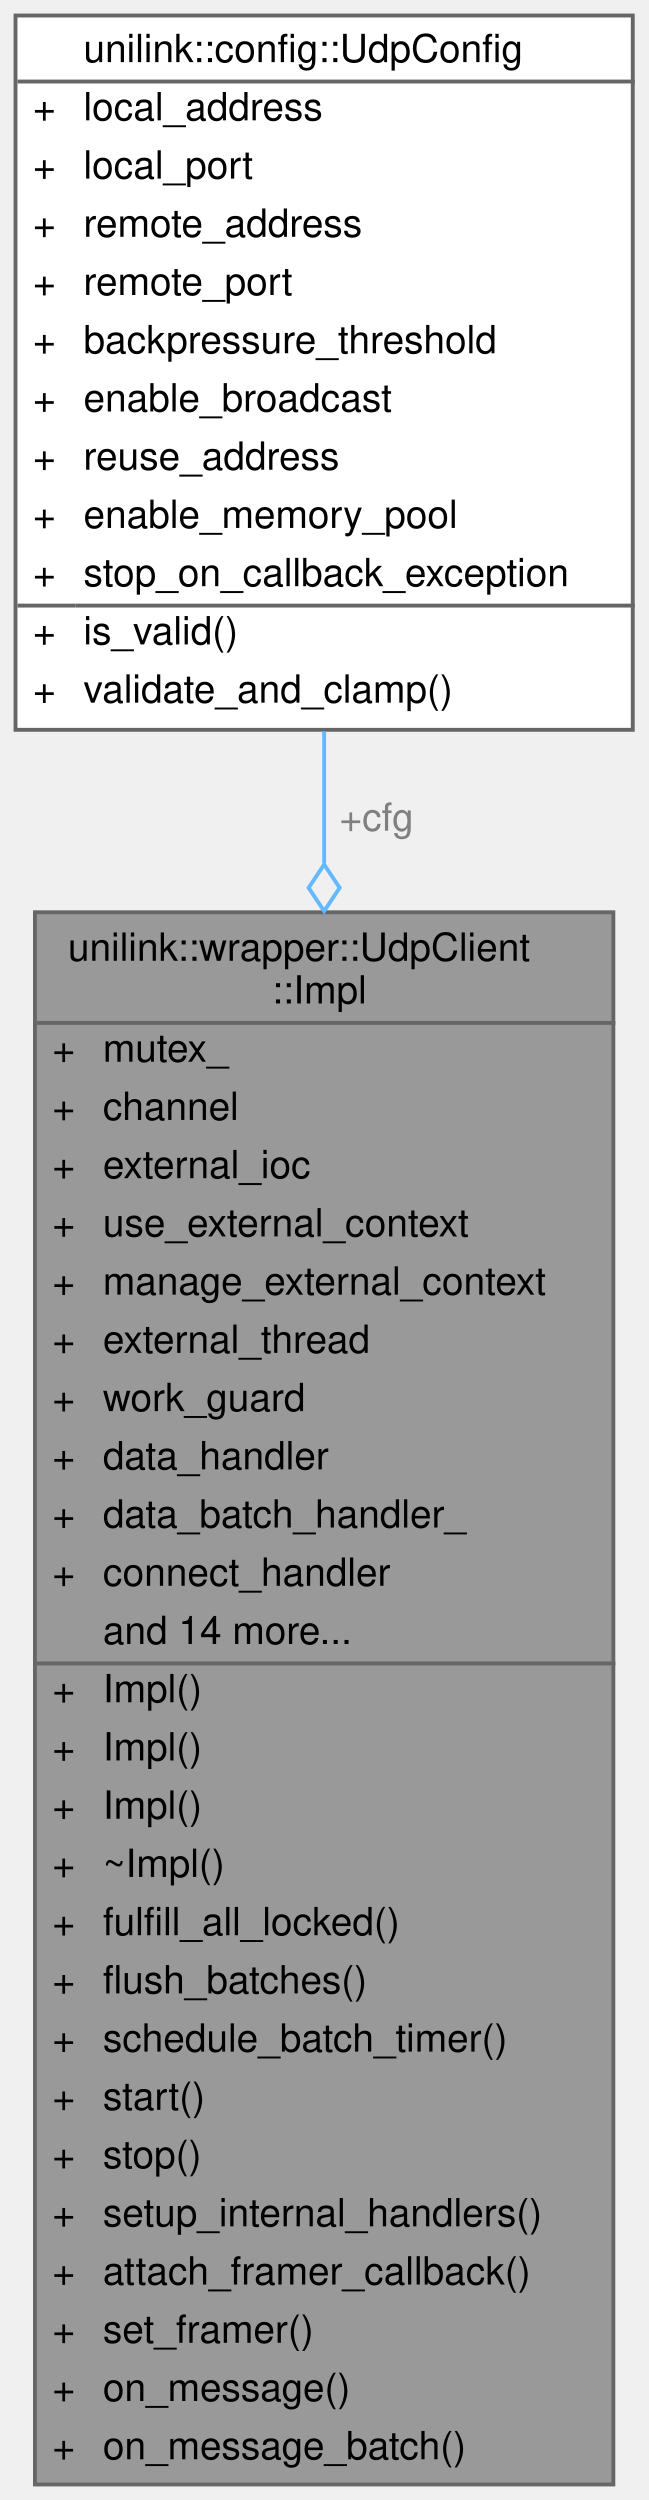
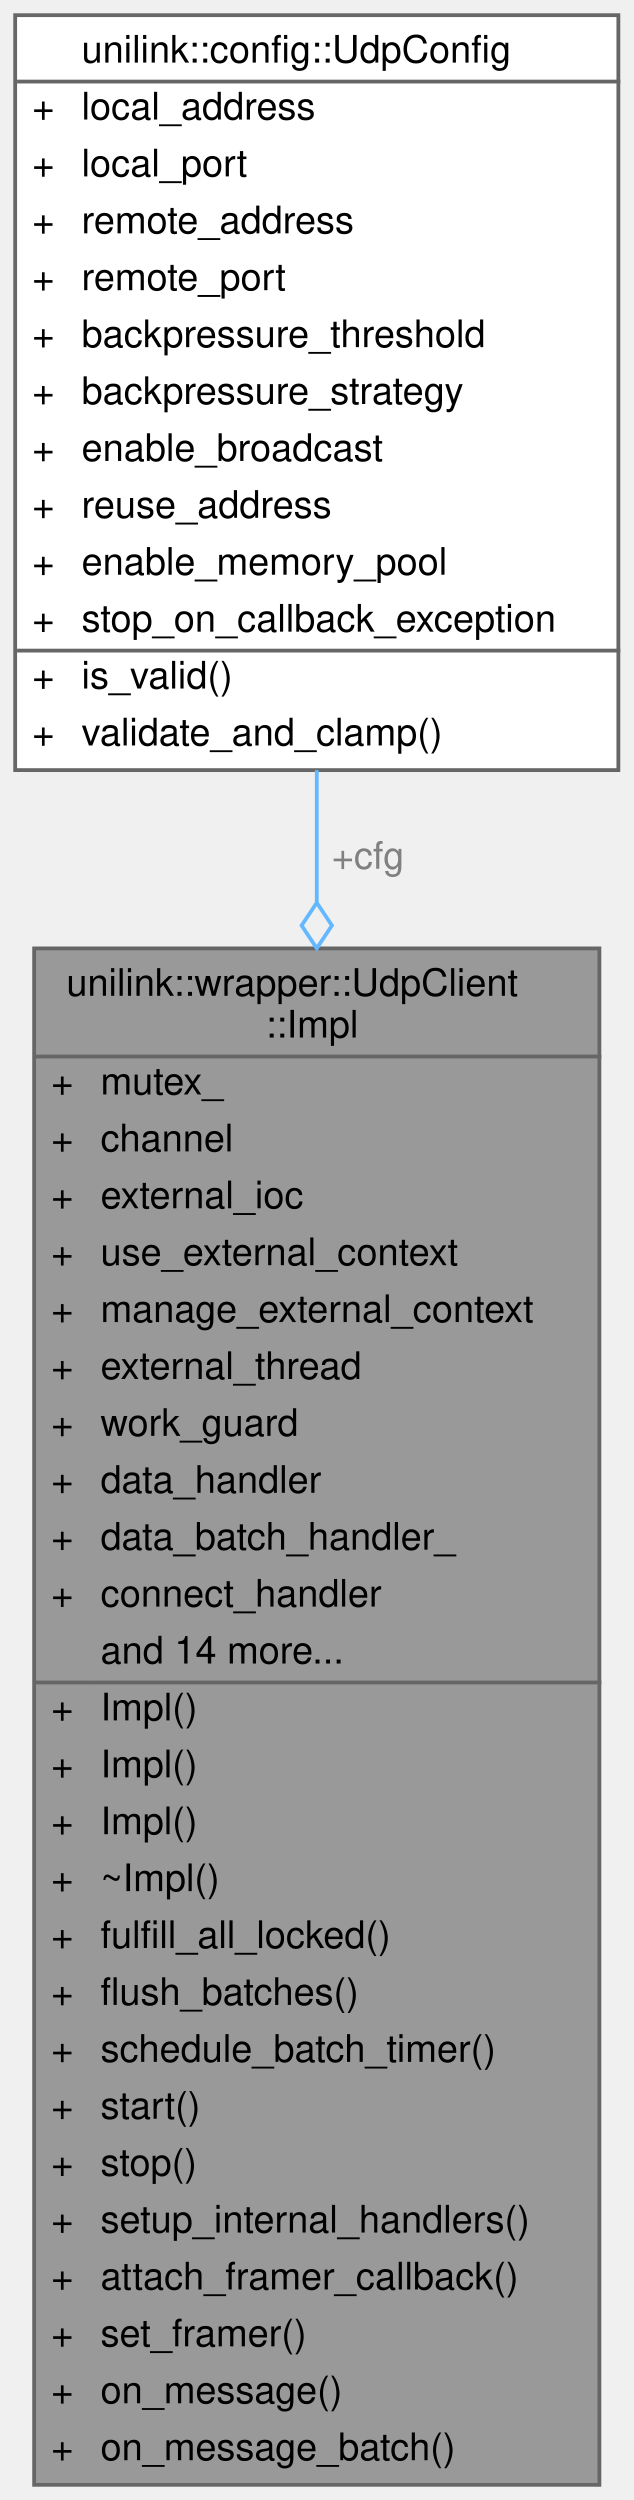
- <svg xmlns="http://www.w3.org/2000/svg" xmlns:xlink="http://www.w3.org/1999/xlink" width="167pt" height="644pt" viewBox="0.00 0.00 167.00 644.00">
-   <g id="graph0" class="graph" transform="scale(1 1) rotate(0) translate(4 640)">
+ <svg xmlns="http://www.w3.org/2000/svg" xmlns:xlink="http://www.w3.org/1999/xlink" width="167pt" height="659pt" viewBox="0.00 0.00 167.00 659.00">
+   <g id="graph0" class="graph" transform="scale(1 1) rotate(0) translate(4 655)">
    <g id="Node000001" class="node">
      <g id="a_Node000001">
        <a xlink:title=" ">
          <polygon fill="#999999" stroke="transparent" points="154,-405 5,-405 5,0 154,0 154,-405" />
          <text text-anchor="start" x="13.5" y="-392.5" font-family="Helvetica,sans-Serif" font-size="10.00">unilink::wrapper::UdpClient</text>
          <text text-anchor="start" x="66" y="-381.5" font-family="Helvetica,sans-Serif" font-size="10.00">::Impl</text>
          <text text-anchor="start" x="9.5" y="-366.5" font-family="Helvetica,sans-Serif" font-size="10.00">+</text>
          <text text-anchor="start" x="22.5" y="-366.5" font-family="Helvetica,sans-Serif" font-size="10.00">mutex_</text>
          <text text-anchor="start" x="9.5" y="-351.5" font-family="Helvetica,sans-Serif" font-size="10.00">+</text>
          <text text-anchor="start" x="22.5" y="-351.5" font-family="Helvetica,sans-Serif" font-size="10.00">channel</text>
          <text text-anchor="start" x="9.5" y="-336.5" font-family="Helvetica,sans-Serif" font-size="10.00">+</text>
          <text text-anchor="start" x="22.5" y="-336.5" font-family="Helvetica,sans-Serif" font-size="10.00">external_ioc</text>
          <text text-anchor="start" x="9.5" y="-321.5" font-family="Helvetica,sans-Serif" font-size="10.00">+</text>
          <text text-anchor="start" x="22.5" y="-321.5" font-family="Helvetica,sans-Serif" font-size="10.00">use_external_context</text>
          <text text-anchor="start" x="9.5" y="-306.5" font-family="Helvetica,sans-Serif" font-size="10.00">+</text>
          <text text-anchor="start" x="22.5" y="-306.5" font-family="Helvetica,sans-Serif" font-size="10.00">manage_external_context</text>
          <text text-anchor="start" x="9.5" y="-291.5" font-family="Helvetica,sans-Serif" font-size="10.00">+</text>
          <text text-anchor="start" x="22.5" y="-291.5" font-family="Helvetica,sans-Serif" font-size="10.00">external_thread</text>
          <text text-anchor="start" x="9.5" y="-276.5" font-family="Helvetica,sans-Serif" font-size="10.00">+</text>
          <text text-anchor="start" x="22.5" y="-276.5" font-family="Helvetica,sans-Serif" font-size="10.00">work_guard</text>
          <text text-anchor="start" x="9.5" y="-261.5" font-family="Helvetica,sans-Serif" font-size="10.00">+</text>
          <text text-anchor="start" x="22.5" y="-261.5" font-family="Helvetica,sans-Serif" font-size="10.00">data_handler</text>
          <text text-anchor="start" x="9.5" y="-246.5" font-family="Helvetica,sans-Serif" font-size="10.00">+</text>
          <text text-anchor="start" x="22.5" y="-246.5" font-family="Helvetica,sans-Serif" font-size="10.00">data_batch_handler_</text>
          <text text-anchor="start" x="9.5" y="-231.5" font-family="Helvetica,sans-Serif" font-size="10.00">+</text>
          <text text-anchor="start" x="22.5" y="-231.5" font-family="Helvetica,sans-Serif" font-size="10.00">connect_handler</text>
          <text text-anchor="start" x="22.5" y="-216.5" font-family="Helvetica,sans-Serif" font-size="10.00">and 14 more...</text>
          <text text-anchor="start" x="9.5" y="-201.5" font-family="Helvetica,sans-Serif" font-size="10.00">+</text>
          <text text-anchor="start" x="22.5" y="-201.5" font-family="Helvetica,sans-Serif" font-size="10.00">Impl()</text>
          <text text-anchor="start" x="9.5" y="-186.5" font-family="Helvetica,sans-Serif" font-size="10.00">+</text>
          <text text-anchor="start" x="22.5" y="-186.5" font-family="Helvetica,sans-Serif" font-size="10.00">Impl()</text>
          <text text-anchor="start" x="9.5" y="-171.5" font-family="Helvetica,sans-Serif" font-size="10.00">+</text>
          <text text-anchor="start" x="22.5" y="-171.5" font-family="Helvetica,sans-Serif" font-size="10.00">Impl()</text>
          <text text-anchor="start" x="9.5" y="-156.5" font-family="Helvetica,sans-Serif" font-size="10.00">+</text>
          <text text-anchor="start" x="22.5" y="-156.5" font-family="Helvetica,sans-Serif" font-size="10.00">~Impl()</text>
          <text text-anchor="start" x="9.5" y="-141.5" font-family="Helvetica,sans-Serif" font-size="10.00">+</text>
          <text text-anchor="start" x="22.5" y="-141.5" font-family="Helvetica,sans-Serif" font-size="10.00">fulfill_all_locked()</text>
          <text text-anchor="start" x="9.5" y="-126.5" font-family="Helvetica,sans-Serif" font-size="10.00">+</text>
          <text text-anchor="start" x="22.5" y="-126.5" font-family="Helvetica,sans-Serif" font-size="10.00">flush_batches()</text>
          <text text-anchor="start" x="9.5" y="-111.5" font-family="Helvetica,sans-Serif" font-size="10.00">+</text>
          <text text-anchor="start" x="22.5" y="-111.5" font-family="Helvetica,sans-Serif" font-size="10.00">schedule_batch_timer()</text>
          <text text-anchor="start" x="9.5" y="-96.5" font-family="Helvetica,sans-Serif" font-size="10.00">+</text>
          <text text-anchor="start" x="22.5" y="-96.5" font-family="Helvetica,sans-Serif" font-size="10.00">start()</text>
          <text text-anchor="start" x="9.5" y="-81.5" font-family="Helvetica,sans-Serif" font-size="10.00">+</text>
          <text text-anchor="start" x="22.5" y="-81.5" font-family="Helvetica,sans-Serif" font-size="10.00">stop()</text>
          <text text-anchor="start" x="9.5" y="-66.5" font-family="Helvetica,sans-Serif" font-size="10.00">+</text>
          <text text-anchor="start" x="22.5" y="-66.5" font-family="Helvetica,sans-Serif" font-size="10.00">setup_internal_handlers()</text>
          <text text-anchor="start" x="9.5" y="-51.5" font-family="Helvetica,sans-Serif" font-size="10.00">+</text>
          <text text-anchor="start" x="22.5" y="-51.5" font-family="Helvetica,sans-Serif" font-size="10.00">attach_framer_callback()</text>
          <text text-anchor="start" x="9.5" y="-36.5" font-family="Helvetica,sans-Serif" font-size="10.00">+</text>
          <text text-anchor="start" x="22.5" y="-36.5" font-family="Helvetica,sans-Serif" font-size="10.00">set_framer()</text>
          <text text-anchor="start" x="9.5" y="-21.5" font-family="Helvetica,sans-Serif" font-size="10.00">+</text>
          <text text-anchor="start" x="22.5" y="-21.5" font-family="Helvetica,sans-Serif" font-size="10.00">on_message()</text>
          <text text-anchor="start" x="9.5" y="-6.5" font-family="Helvetica,sans-Serif" font-size="10.00">+</text>
          <text text-anchor="start" x="22.5" y="-6.5" font-family="Helvetica,sans-Serif" font-size="10.00">on_message_batch()</text>
          <polygon fill="#666666" stroke="#666666" points="5.5,-376.5 5.5,-376.5 154.5,-376.5 154.5,-376.5 5.5,-376.5" />
          <polygon fill="#666666" stroke="#666666" points="5.5,-211.5 5.5,-211.5 20.5,-211.5 20.5,-211.5 5.5,-211.5" />
          <polygon fill="#666666" stroke="#666666" points="20.5,-211.5 20.5,-211.5 154.5,-211.5 154.5,-211.5 20.5,-211.5" />
          <polygon fill="none" stroke="#666666" points="5,0 5,-405 154,-405 154,0 5,0" />
        </a>
      </g>
    </g>
    <g id="Node000002" class="node">
      <g id="a_Node000002">
        <a xlink:href="structunilink_1_1config_1_1UdpConfig.html" target="_top" xlink:title=" ">
-           <polygon fill="white" stroke="transparent" points="159,-636 0,-636 0,-452 159,-452 159,-636" />
-           <text text-anchor="start" x="17.5" y="-624" font-family="Helvetica,sans-Serif" font-size="10.00">unilink::config::UdpConfig</text>
-           <text text-anchor="start" x="4.5" y="-609" font-family="Helvetica,sans-Serif" font-size="10.00">+</text>
-           <text text-anchor="start" x="17.5" y="-609" font-family="Helvetica,sans-Serif" font-size="10.00">local_address</text>
-           <text text-anchor="start" x="4.5" y="-594" font-family="Helvetica,sans-Serif" font-size="10.00">+</text>
-           <text text-anchor="start" x="17.5" y="-594" font-family="Helvetica,sans-Serif" font-size="10.00">local_port</text>
-           <text text-anchor="start" x="4.5" y="-579" font-family="Helvetica,sans-Serif" font-size="10.00">+</text>
-           <text text-anchor="start" x="17.5" y="-579" font-family="Helvetica,sans-Serif" font-size="10.00">remote_address</text>
-           <text text-anchor="start" x="4.5" y="-564" font-family="Helvetica,sans-Serif" font-size="10.00">+</text>
-           <text text-anchor="start" x="17.5" y="-564" font-family="Helvetica,sans-Serif" font-size="10.00">remote_port</text>
-           <text text-anchor="start" x="4.5" y="-549" font-family="Helvetica,sans-Serif" font-size="10.00">+</text>
-           <text text-anchor="start" x="17.5" y="-549" font-family="Helvetica,sans-Serif" font-size="10.00">backpressure_threshold</text>
-           <text text-anchor="start" x="4.5" y="-534" font-family="Helvetica,sans-Serif" font-size="10.00">+</text>
-           <text text-anchor="start" x="17.5" y="-534" font-family="Helvetica,sans-Serif" font-size="10.00">enable_broadcast</text>
-           <text text-anchor="start" x="4.5" y="-519" font-family="Helvetica,sans-Serif" font-size="10.00">+</text>
-           <text text-anchor="start" x="17.5" y="-519" font-family="Helvetica,sans-Serif" font-size="10.00">reuse_address</text>
-           <text text-anchor="start" x="4.5" y="-504" font-family="Helvetica,sans-Serif" font-size="10.00">+</text>
-           <text text-anchor="start" x="17.5" y="-504" font-family="Helvetica,sans-Serif" font-size="10.00">enable_memory_pool</text>
-           <text text-anchor="start" x="4.5" y="-489" font-family="Helvetica,sans-Serif" font-size="10.00">+</text>
-           <text text-anchor="start" x="17.5" y="-489" font-family="Helvetica,sans-Serif" font-size="10.00">stop_on_callback_exception</text>
-           <text text-anchor="start" x="4.5" y="-474" font-family="Helvetica,sans-Serif" font-size="10.00">+</text>
-           <text text-anchor="start" x="17.5" y="-474" font-family="Helvetica,sans-Serif" font-size="10.00">is_valid()</text>
-           <text text-anchor="start" x="4.5" y="-459" font-family="Helvetica,sans-Serif" font-size="10.00">+</text>
-           <text text-anchor="start" x="17.5" y="-459" font-family="Helvetica,sans-Serif" font-size="10.00">validate_and_clamp()</text>
-           <polygon fill="#666666" stroke="#666666" points="0.5,-619 0.5,-619 159.5,-619 159.5,-619 0.5,-619" />
-           <polygon fill="#666666" stroke="#666666" points="0.5,-484 0.5,-484 15.5,-484 15.5,-484 0.5,-484" />
-           <polygon fill="#666666" stroke="#666666" points="15.5,-484 15.5,-484 159.5,-484 159.5,-484 15.5,-484" />
-           <polygon fill="none" stroke="#666666" points="0,-452 0,-636 159,-636 159,-452 0,-452" />
+           <polygon fill="white" stroke="transparent" points="159,-651 0,-651 0,-452 159,-452 159,-651" />
+           <text text-anchor="start" x="17.5" y="-638.5" font-family="Helvetica,sans-Serif" font-size="10.00">unilink::config::UdpConfig</text>
+           <text text-anchor="start" x="4.5" y="-623.5" font-family="Helvetica,sans-Serif" font-size="10.00">+</text>
+           <text text-anchor="start" x="17.5" y="-623.5" font-family="Helvetica,sans-Serif" font-size="10.00">local_address</text>
+           <text text-anchor="start" x="4.5" y="-608.5" font-family="Helvetica,sans-Serif" font-size="10.00">+</text>
+           <text text-anchor="start" x="17.5" y="-608.5" font-family="Helvetica,sans-Serif" font-size="10.00">local_port</text>
+           <text text-anchor="start" x="4.5" y="-593.5" font-family="Helvetica,sans-Serif" font-size="10.00">+</text>
+           <text text-anchor="start" x="17.5" y="-593.5" font-family="Helvetica,sans-Serif" font-size="10.00">remote_address</text>
+           <text text-anchor="start" x="4.5" y="-578.5" font-family="Helvetica,sans-Serif" font-size="10.00">+</text>
+           <text text-anchor="start" x="17.5" y="-578.5" font-family="Helvetica,sans-Serif" font-size="10.00">remote_port</text>
+           <text text-anchor="start" x="4.5" y="-563.5" font-family="Helvetica,sans-Serif" font-size="10.00">+</text>
+           <text text-anchor="start" x="17.5" y="-563.5" font-family="Helvetica,sans-Serif" font-size="10.00">backpressure_threshold</text>
+           <text text-anchor="start" x="4.5" y="-548.5" font-family="Helvetica,sans-Serif" font-size="10.00">+</text>
+           <text text-anchor="start" x="17.5" y="-548.5" font-family="Helvetica,sans-Serif" font-size="10.00">backpressure_strategy</text>
+           <text text-anchor="start" x="4.5" y="-533.5" font-family="Helvetica,sans-Serif" font-size="10.00">+</text>
+           <text text-anchor="start" x="17.5" y="-533.5" font-family="Helvetica,sans-Serif" font-size="10.00">enable_broadcast</text>
+           <text text-anchor="start" x="4.5" y="-518.5" font-family="Helvetica,sans-Serif" font-size="10.00">+</text>
+           <text text-anchor="start" x="17.5" y="-518.5" font-family="Helvetica,sans-Serif" font-size="10.00">reuse_address</text>
+           <text text-anchor="start" x="4.5" y="-503.5" font-family="Helvetica,sans-Serif" font-size="10.00">+</text>
+           <text text-anchor="start" x="17.5" y="-503.5" font-family="Helvetica,sans-Serif" font-size="10.00">enable_memory_pool</text>
+           <text text-anchor="start" x="4.5" y="-488.5" font-family="Helvetica,sans-Serif" font-size="10.00">+</text>
+           <text text-anchor="start" x="17.5" y="-488.5" font-family="Helvetica,sans-Serif" font-size="10.00">stop_on_callback_exception</text>
+           <text text-anchor="start" x="4.5" y="-473.5" font-family="Helvetica,sans-Serif" font-size="10.00">+</text>
+           <text text-anchor="start" x="17.5" y="-473.5" font-family="Helvetica,sans-Serif" font-size="10.00">is_valid()</text>
+           <text text-anchor="start" x="4.5" y="-458.5" font-family="Helvetica,sans-Serif" font-size="10.00">+</text>
+           <text text-anchor="start" x="17.5" y="-458.5" font-family="Helvetica,sans-Serif" font-size="10.00">validate_and_clamp()</text>
+           <polygon fill="#666666" stroke="#666666" points="0.5,-633.5 0.5,-633.5 159.5,-633.5 159.5,-633.5 0.5,-633.5" />
+           <polygon fill="#666666" stroke="#666666" points="0.5,-483.5 0.5,-483.5 15.5,-483.5 15.5,-483.5 0.5,-483.5" />
+           <polygon fill="#666666" stroke="#666666" points="15.5,-483.5 15.5,-483.5 159.5,-483.5 159.5,-483.5 15.5,-483.5" />
+           <polygon fill="none" stroke="#666666" points="0,-452 0,-651 159,-651 159,-452 0,-452" />
        </a>
      </g>
    </g>
    <g id="edge1_Node000001_Node000002" class="edge">
      <g id="a_edge1_Node000001_Node000002">
        <a xlink:title=" ">
-           <path fill="none" stroke="#63b8ff" d="M79.5,-451.57C79.5,-440.71 79.5,-429.31 79.5,-417.6" />
-           <polygon fill="none" stroke="#63b8ff" points="79.5,-417.3 75.5,-411.3 79.5,-405.3 83.5,-411.3 79.5,-417.3" />
+           <path fill="none" stroke="#63b8ff" d="M79.5,-451.99C79.5,-440.8 79.5,-429.08 79.5,-417.1" />
+           <polygon fill="none" stroke="#63b8ff" points="79.5,-417.04 75.5,-411.04 79.5,-405.04 83.5,-411.04 79.5,-417.04" />
        </a>
      </g>
      <text text-anchor="middle" x="93" y="-426" font-family="Helvetica,sans-Serif" font-size="10.00" fill="grey"> +cfg</text>
    </g>
  </g>
</svg>
